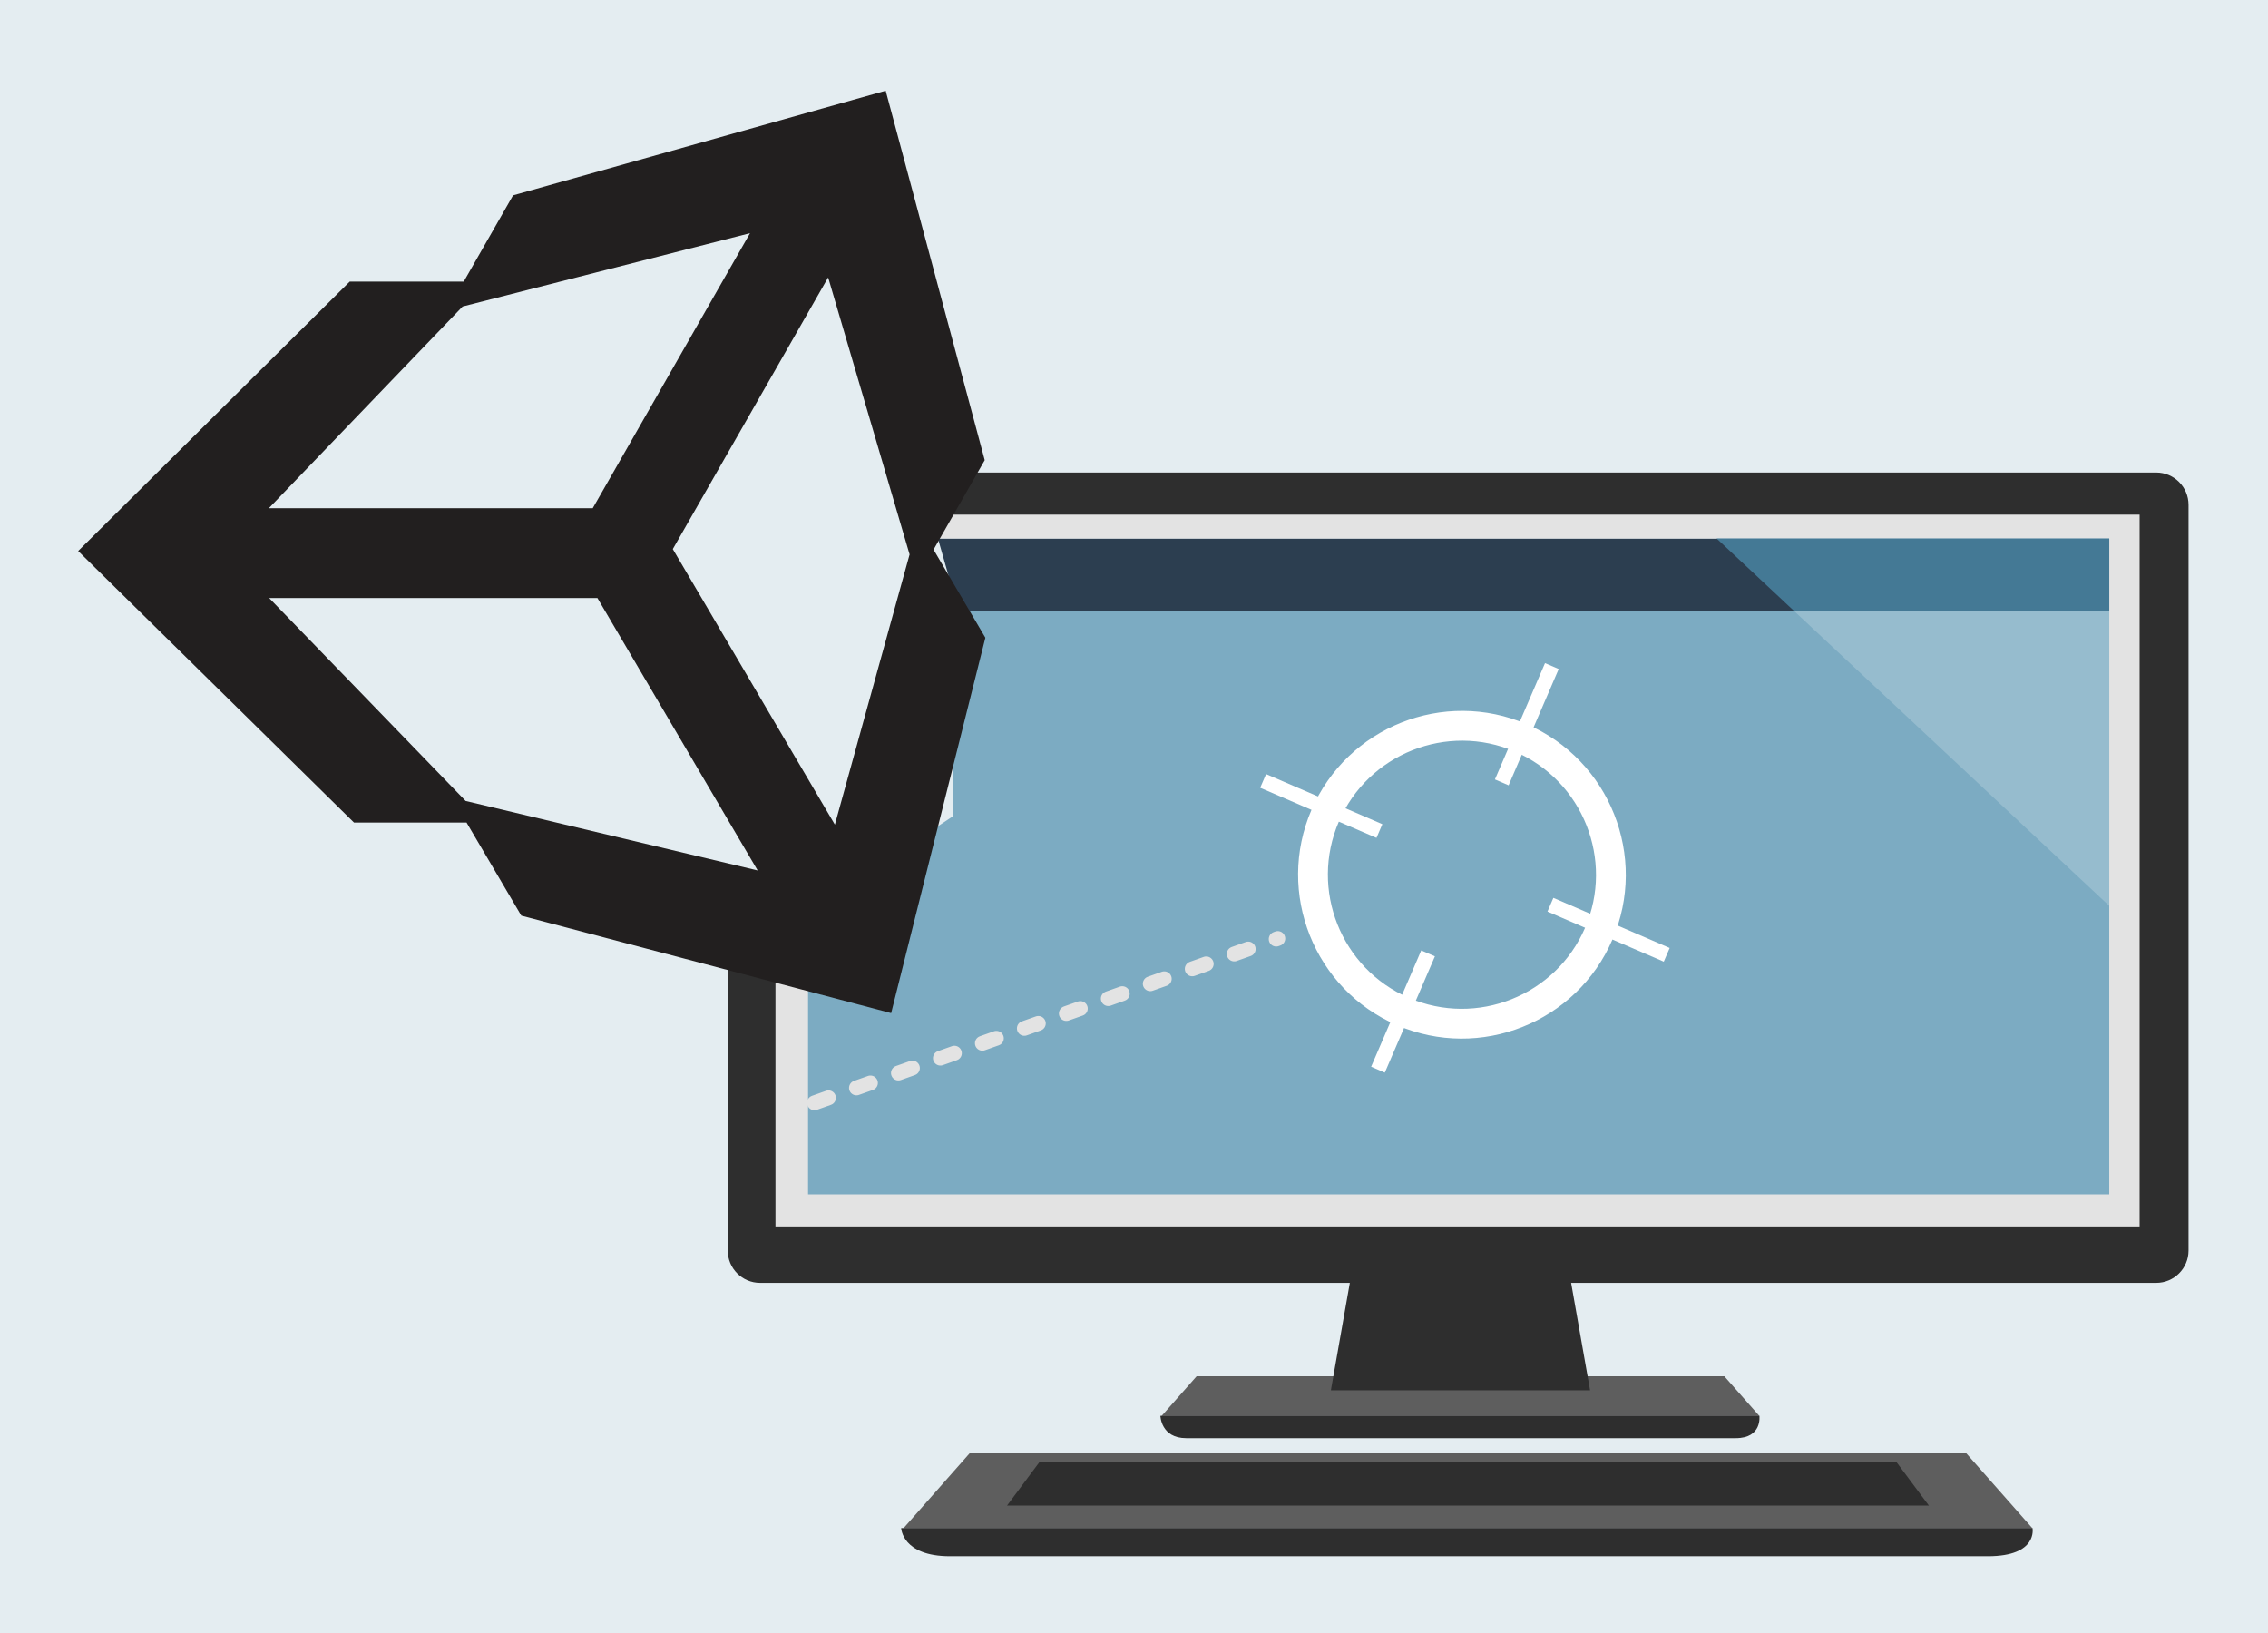
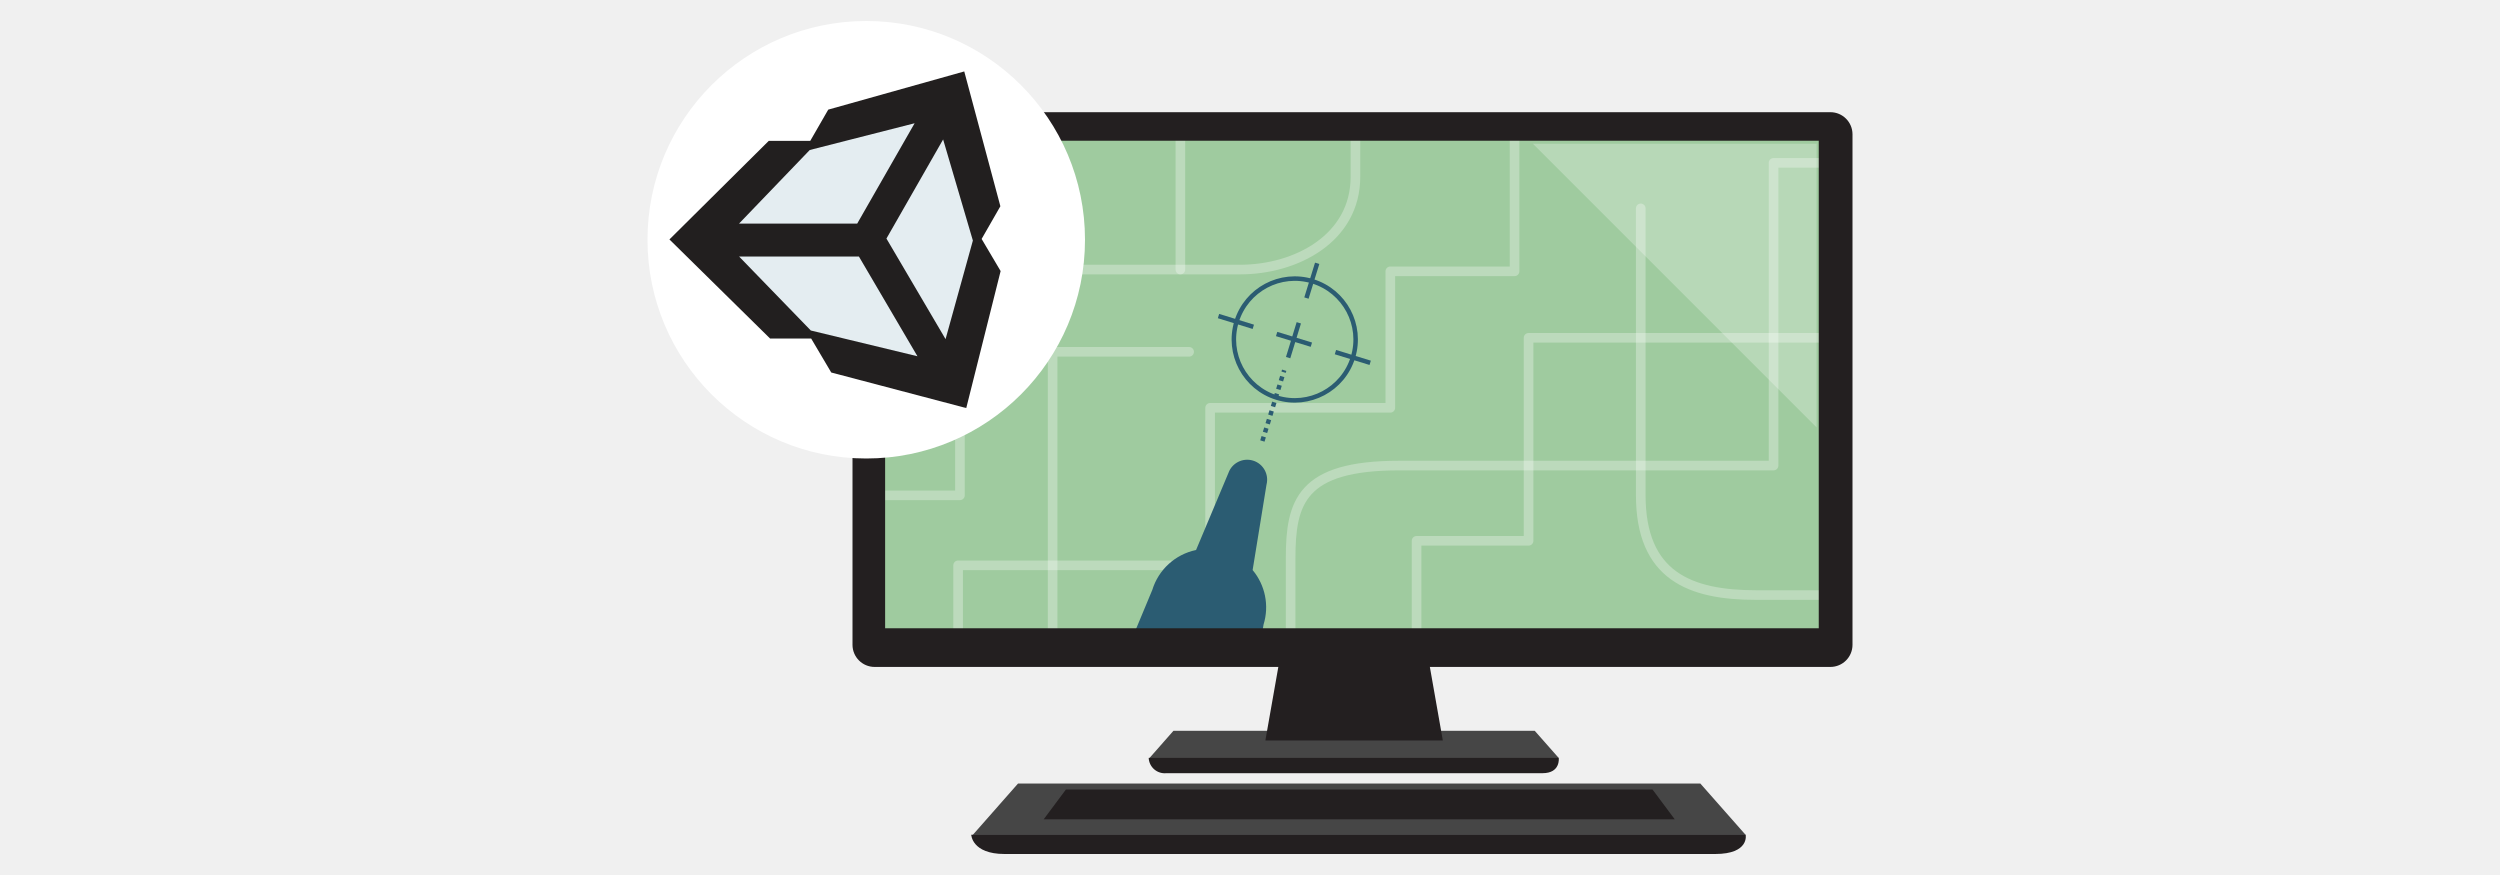
- <svg xmlns="http://www.w3.org/2000/svg" xmlns:xlink="http://www.w3.org/1999/xlink" version="1.1" id="Layer_1" x="0px" y="0px" viewBox="0 0 200 144" style="enable-background:new 0 0 200 144;" xml:space="preserve">
-   <style type="text/css">
- 	.st0{fill:#E4EDF1;}
- 	.st1{fill:#E3E3E3;}
- 	.st2{fill:#5E5E5E;}
- 	.st3{fill:#2E2E2E;}
- 	.st4{fill:#7CABC2;}
- 	.st5{fill:#96BCCE;}
- 	.st6{fill:#2C3E50;}
- 	.st7{clip-path:url(#SVGID_2_);fill:#447995;}
- 	.st8{fill:#FFFFFF;}
- 	
- 		.st9{fill-rule:evenodd;clip-rule:evenodd;fill:none;stroke:#E3E3E3;stroke-width:1.309;stroke-linecap:round;stroke-linejoin:round;stroke-miterlimit:10;stroke-dasharray:1.309,2.618;}
- 	.st10{fill:#5D5D5D;}
- 	.st11{fill:#C7C7C7;}
- 	.st12{fill:none;stroke:#909090;stroke-width:1.174;stroke-miterlimit:10;stroke-dasharray:2.349,3.523;}
- 	.st13{fill:#395B71;}
- 	.st14{fill-rule:evenodd;clip-rule:evenodd;fill:#395B71;}
- 	.st15{fill-rule:evenodd;clip-rule:evenodd;fill:#2E2E2E;}
- 	.st16{fill:#2C3E58;}
- 	.st17{fill:#447995;}
- 	.st18{fill:none;}
- 	.st19{fill:#4889A8;}
- 	.st20{fill:#929090;}
- 	.st21{fill:#96BBCD;}
- 	.st22{fill:#3A5C71;}
- 	.st23{fill:#757575;}
- 	.st24{fill:#682A7A;}
- 	.st25{fill:#478AA9;}
- 	.st26{fill:#672A79;}
- 	.st27{fill:#334D63;}
- 	.st28{fill:#5D5F5E;}
- 	.st29{fill:#FAB516;}
- 	.st30{fill:#F5891F;}
- 	.st31{fill:#CB6D29;}
- 	.st32{fill:#171717;}
- 	.st33{fill:#CADEE6;}
- 	.st34{opacity:0.41;fill:#929090;}
- 	.st35{clip-path:url(#SVGID_4_);}
- 	.st36{clip-path:url(#SVGID_6_);}
- 	.st37{fill:#FE8B0C;}
- 	.st38{fill:#231F20;}
- 	.st39{fill:#909090;}
- 	.st40{fill:#2E2E2E;stroke:#8F8F8F;stroke-width:0.751;stroke-miterlimit:10;}
- 	.st41{fill:#8F8F8F;}
- 	.st42{fill:#C6C6C6;}
- 	.st43{fill:#777677;}
- 	.st44{fill:#D9DCE1;}
- 	.st45{clip-path:url(#SVGID_8_);}
- 	.st46{fill:none;stroke:#909090;stroke-miterlimit:10;stroke-dasharray:2,2;}
- 	.st47{fill:#ACACAC;}
- 	.st48{fill-rule:evenodd;clip-rule:evenodd;fill:#7CABC2;}
- 	.st49{fill-rule:evenodd;clip-rule:evenodd;fill:#478AA9;}
- 	.st50{clip-path:url(#SVGID_10_);}
- 	.st51{clip-path:url(#SVGID_12_);}
- 	.st52{fill:#7DB912;}
- 	.st53{fill:#B2B9C2;}
- 	.st54{fill:#B0CDDA;}
- 	.st55{clip-path:url(#SVGID_14_);fill:#333333;}
- 	.st56{clip-path:url(#SVGID_14_);fill:none;}
- 	.st57{clip-path:url(#SVGID_14_);fill:#7DB912;}
- 	.st58{clip-path:url(#SVGID_14_);fill:#FFFFFF;}
- 	.st59{clip-path:url(#SVGID_16_);fill:#333333;}
- 	.st60{clip-path:url(#SVGID_16_);fill:none;}
- 	.st61{clip-path:url(#SVGID_16_);fill:#395B71;}
- 	.st62{clip-path:url(#SVGID_16_);fill:#FFFFFF;}
- 	.st63{clip-path:url(#SVGID_16_);fill:#D1D2D2;}
- 	.st64{clip-path:url(#SVGID_18_);fill:#333333;}
- 	.st65{clip-path:url(#SVGID_18_);fill:none;}
- 	.st66{clip-path:url(#SVGID_18_);fill:#478AA9;}
- 	.st67{clip-path:url(#SVGID_18_);fill:#FFFFFF;}
- 	.st68{fill:#F58B20;}
- 	.st69{fill:#2B2B2B;}
- 	.st70{fill:#3B77AD;}
- 	.st71{fill:#F7CD13;}
- 	.st72{fill:#464646;}
- 	.st73{fill:#929497;}
- 	.st74{fill:#A6A8AB;}
- 	.st75{fill:#2F75BB;}
- 	.st76{fill:none;stroke:#757575;stroke-width:0.502;stroke-miterlimit:10;}
- 	.st77{fill:#3C88C6;}
- 	.st78{fill:#E4CB58;}
- 	.st79{fill:#58595B;}
- 	.st80{fill:#007ACC;}
- 	.st81{fill:#E4E4E5;}
- 	.st82{fill:#E73F24;}
- 	.st83{fill:#F58B23;}
- 	.st84{fill:#ADADAD;}
- 	.st85{fill:#959595;}
- 	.st86{fill-rule:evenodd;clip-rule:evenodd;fill:none;stroke:#E3E3E3;stroke-width:1.16;stroke-miterlimit:10;}
- 	.st87{fill-rule:evenodd;clip-rule:evenodd;fill:none;stroke:#4889A8;stroke-width:1.16;stroke-miterlimit:10;}
- 	.st88{fill-rule:evenodd;clip-rule:evenodd;fill:none;stroke:#0C8A44;stroke-width:1.16;stroke-miterlimit:10;}
- 	.st89{fill:#DB58DB;}
- 	.st90{fill:#B4079C;}
- 	.st91{fill:#9A37AF;}
- 	.st92{fill:#721481;}
- 	.st93{fill:#73AA24;}
- 	.st94{fill:#05930C;}
- 	.st95{fill:#2581BF;}
- 	.st96{fill:#004E8C;}
- 	.st97{fill:none;stroke:#909090;stroke-width:0.92;stroke-miterlimit:10;}
- 	.st98{fill:none;stroke:#909090;stroke-width:0.949;stroke-miterlimit:10;}
- 	.st99{fill:none;stroke:#909090;stroke-width:0.899;stroke-miterlimit:10;}
- 	.st100{fill:none;stroke:#909090;stroke-width:0.848;stroke-miterlimit:10;}
- 	.st101{fill:none;stroke:#909090;stroke-width:0.797;stroke-miterlimit:10;}
- 	.st102{fill:none;stroke:#909090;stroke-width:0.747;stroke-miterlimit:10;}
- 	.st103{fill:none;stroke:#909090;stroke-width:0.696;stroke-miterlimit:10;}
- 	.st104{fill:none;stroke:#447995;stroke-miterlimit:10;}
- 	.st105{fill:#FFFFFF;stroke:#96BCCE;stroke-width:0.75;stroke-miterlimit:10;}
- 	.st106{clip-path:url(#SVGID_20_);}
- 	.st107{fill:#08BBF1;}
- 	.st108{fill:#0AA5E2;}
- 	.st109{fill:#B2D7F0;}
- 	.st110{fill:#181717;}
- 	.st111{fill:#F3AF21;}
- 	.st112{fill:none;stroke:#5D5D5D;stroke-width:0.835;stroke-miterlimit:10;}
- 	.st113{fill:none;stroke:#5D5D5D;stroke-width:1.353;stroke-miterlimit:10;}
- 	.st114{fill-rule:evenodd;clip-rule:evenodd;fill:#7DB912;}
- 	.st115{fill:#333333;}
- 	.st116{fill:none;stroke:#FFFFFF;stroke-width:0.225;stroke-linecap:round;stroke-linejoin:round;stroke-miterlimit:10;}
- 	.st117{fill:#737374;}
- 	.st118{fill:#515050;}
- 	.st119{fill:none;stroke:#000000;stroke-width:0.45;stroke-miterlimit:1;}
- 	.st120{fill:#619BB5;}
- 	.st121{fill:none;stroke:#395B71;stroke-width:0.234;stroke-miterlimit:10;}
- 	.st122{fill:#32383D;}
- 	.st123{fill:#00BCF2;}
- 	.st124{fill:#2C2737;}
- 	.st125{fill:#201D29;}
- 	.st126{fill:#22BAED;}
- 	.st127{fill:#221F1F;}
- 	.st128{clip-path:url(#SVGID_22_);}
- 	.st129{clip-path:url(#SVGID_24_);}
- 	.st130{fill:#5E615F;}
- 	.st131{fill:none;stroke:#767676;stroke-width:0.199;stroke-miterlimit:10;}
- 	.st132{fill:#699F63;}
- 	.st133{fill-rule:evenodd;clip-rule:evenodd;fill:#333333;}
- 	.st134{fill-rule:evenodd;clip-rule:evenodd;fill:#699F63;}
- 	.st135{clip-path:url(#XMLID_3_);}
- 	.st136{fill:url(#SVGID_25_);}
- 	.st137{fill:url(#SVGID_26_);}
- 	.st138{fill:url(#SVGID_27_);}
- 	.st139{fill:url(#SVGID_28_);}
- 	.st140{fill:url(#SVGID_29_);}
- 	.st141{fill:url(#SVGID_30_);}
- 	.st142{fill:#00890B;}
- 	.st143{clip-path:url(#SVGID_32_);}
- 	.st144{fill:#515150;}
- 	.st145{fill:#457994;}
- 	.st146{fill:#F16424;}
- 	.st147{fill:#8B6AB1;}
- 	.st148{fill:#5C2D91;}
- 	.st149{clip-path:url(#SVGID_34_);fill:#447995;}
- </style>
-   <rect x="0" class="st0" width="200" height="144" />
-   <g>
-     <g>
-       <rect x="66.532" y="43.645" class="st1" width="124.73" height="66.219" />
-       <g>
-         <polygon class="st2" points="155.149,124.863 102.432,124.863 105.52,121.362 152.06,121.362    " />
-         <path class="st3" d="M153.064,126.819c-2.355,0-46.218,0-48.457,0c-2.239,0-2.278-1.969-2.278-1.969h52.82     C155.149,124.85,155.419,126.819,153.064,126.819z" />
-         <polygon class="st3" points="140.219,122.598 117.361,122.598 119.215,112.095 138.366,112.095    " />
-         <path class="st3" d="M190.144,41.668H67.025c-1.573,0-2.849,1.275-2.849,2.849v65.759c0,1.573,1.275,2.849,2.849,2.849h123.119     c1.573,0,2.849-1.275,2.849-2.849V44.517C192.993,42.943,191.717,41.668,190.144,41.668z M188.677,108.15H68.383V45.379h120.295     V108.15z" />
-         <polygon class="st2" points="179.234,134.77 79.665,134.77 85.499,128.158 173.4,128.158    " />
-         <polygon class="st3" points="170.095,132.762 88.805,132.762 91.659,128.93 167.24,128.93    " />
-         <path class="st3" d="M175.296,137.229c-4.449,0-87.293,0-91.523,0c-4.23,0-4.303-2.484-4.303-2.484h99.763     C179.234,134.745,179.745,137.229,175.296,137.229z" />
-       </g>
-       <rect x="71.257" y="47.511" class="st4" width="114.744" height="57.81" />
-       <polygon class="st5" points="186.001,47.466 151.357,47.466 186.001,79.881   " />
-       <rect x="71.257" y="47.511" class="st6" width="114.744" height="6.39" />
-       <g>
-         <defs>
-           <rect id="SVGID_1_" x="71.257" y="47.511" width="114.744" height="6.39" />
-         </defs>
-         <clipPath id="SVGID_2_">
-           <use xlink:href="#SVGID_1_" style="overflow:visible;" />
-         </clipPath>
-         <polygon class="st7" points="186.001,47.466 151.357,47.466 186.001,79.881    " />
-       </g>
-     </g>
-     <g>
-       <g>
-         <path class="st8" d="M123.202,90.406c-7.317-3.153-10.705-11.671-7.553-18.988c3.153-7.317,11.671-10.705,18.988-7.553     c7.317,3.153,10.705,11.671,7.553,18.988C139.037,90.171,130.519,93.559,123.202,90.406z M133.598,66.278     c-5.987-2.58-12.956,0.193-15.536,6.179s0.192,12.956,6.179,15.536c5.987,2.58,12.956-0.193,15.536-6.179     C142.357,75.827,139.585,68.858,133.598,66.278z" />
-       </g>
-       <g>
-         <g>
-           <rect x="129.055" y="63.209" transform="matrix(0.3957 -0.9184 0.9184 0.3957 22.7088 162.2422)" class="st8" width="11.166" height="1.314" />
-         </g>
-         <g>
-           <rect x="118.139" y="88.543" transform="matrix(0.3957 -0.9184 0.9184 0.3957 -7.1542 167.5269)" class="st8" width="11.166" height="1.314" />
-         </g>
-         <g>
-           <rect x="141.19" y="76.408" transform="matrix(0.3957 -0.9184 0.9184 0.3957 10.4197 179.816)" class="st8" width="1.314" height="11.166" />
-         </g>
-         <g>
-           <rect x="115.856" y="65.492" transform="matrix(0.3957 -0.9184 0.9184 0.3957 5.1349 149.953)" class="st8" width="1.314" height="11.166" />
-         </g>
-       </g>
-     </g>
-     <line class="st9" x1="71.824" y1="97.243" x2="112.681" y2="82.76" />
+ <svg xmlns="http://www.w3.org/2000/svg" id="Layer_2" data-name="Layer 2" viewBox="0 0 400 140">
+   <defs>
+     <style>.cls-1,.cls-10,.cls-11,.cls-4,.cls-5,.cls-9{fill:none;}.cls-2{fill:#9fcb9f;}.cls-3{clip-path:url(#clip-path);}.cls-4,.cls-5{stroke:#fff;stroke-linecap:round;stroke-linejoin:round;stroke-width:1.54px;opacity:0.3;}.cls-4,.cls-8,.cls-9{fill-rule:evenodd;}.cls-6{fill:#464646;}.cls-7{fill:#231f20;}.cls-8{fill:#2b5c72;}.cls-10,.cls-11,.cls-9{stroke:#2b5c72;stroke-miterlimit:10;stroke-width:0.72px;}.cls-11{stroke-dasharray:0.72 0.72;}.cls-12,.cls-13{fill:#fff;}.cls-12{opacity:0.25;}.cls-14{fill:#e4edf1;}.cls-15{fill:#221f1f;}</style>
+     <clipPath id="clip-path">
+       <rect class="cls-1" x="139.87" y="19.34" width="154.26" height="84.27" />
+     </clipPath>
+   </defs>
+   <rect class="cls-2" x="139.87" y="19.34" width="154.26" height="84.27" />
+   <g class="cls-3">
+     <polyline class="cls-4" points="168.42 104.44 168.42 56.29 190.26 56.29" />
+     <polyline class="cls-4" points="242.33 19.62 242.33 43.41 222.45 43.41 222.45 65.25 193.62 65.25 193.62 90.45 153.3 90.45 153.3 105.56" />
+     <path class="cls-4" d="M138.75,79.25h14.84V61.05c0-7.84,3.64-17.92,17.36-17.92h27.44c9,0,18.48-5,18.48-14.84v-16" />
+     <line class="cls-5" x1="188.86" y1="43.13" x2="188.86" y2="19.9" />
+     <polyline class="cls-4" points="168.98 43.13 168.98 30.82 150.5 30.82" />
+     <path class="cls-4" d="M206.5,105.84V89.33c0-9,1.68-14.84,17.36-14.84h59.91V26.06h14" />
+     <polyline class="cls-4" points="226.65 104.44 226.65 86.53 244.57 86.53 244.57 54.05 299.16 54.05" />
+     <path class="cls-4" d="M292.72,95.21H281c-10.64,0-18.48-3.08-18.48-16V33.34" />
  </g>
-   <polygon class="st0" points="48,24 36,28 20,44 24,56 40,72 72,80 84,72 84,52 76,24 76,12 " />
-   <path class="st127" d="M82.325,48.467l4.512-7.89L78.102,8l-32.858,9.226l-4.351,7.608H30.837L6.894,48.589l24.32,23.943h9.928  l4.829,8.21l32.614,8.595l8.309-33.102L82.325,48.467z M40.796,27.027l25.344-6.466L52.269,44.818H23.706L40.796,27.027z   M41.06,70.628L23.736,52.736h28.948l14.128,24.021L41.06,70.628z M73.622,72.717L59.331,48.419l13.698-23.953l7.183,24.427  L73.622,72.717z" />
+   <polygon class="cls-6" points="249.4 121.28 183.92 121.28 187.75 116.93 245.56 116.93 249.4 121.28" />
+   <path class="cls-7" d="M246.81,123.71H186.62a2.57,2.57,0,0,1-2.83-2.45H249.4S249.73,123.71,246.81,123.71Z" />
+   <polygon class="cls-7" points="230.85 118.47 202.46 118.47 204.76 105.42 228.55 105.42 230.85 118.47" />
+   <polygon class="cls-6" points="279.31 133.59 155.64 133.59 162.88 125.37 272.06 125.37 279.31 133.59" />
+   <polygon class="cls-7" points="267.96 131.09 166.99 131.09 170.54 126.33 264.41 126.33 267.96 131.09" />
+   <path class="cls-7" d="M274.42,136.64H160.74c-5.25,0-5.34-3.08-5.34-3.08H279.31S279.95,136.64,274.42,136.64Z" />
+   <path class="cls-8" d="M202,100.92l.17-1a9.3,9.3,0,0,0-1.75-8.71l2.22-13.66a3.19,3.19,0,0,0-6.09-1.88L191.37,88a9.31,9.31,0,0,0-7,6.38l-2.71,6.51Z" />
+   <path class="cls-7" d="M292.86,17.95H139.94a3.54,3.54,0,0,0-3.54,3.54v81.68a3.54,3.54,0,0,0,3.54,3.54H292.86a3.54,3.54,0,0,0,3.54-3.54V21.48A3.54,3.54,0,0,0,292.86,17.95ZM291,100.52H141.62v-78H291Z" />
+   <path class="cls-9" d="M197.85,51.46A9.74,9.74,0,1,0,210,45,9.74,9.74,0,0,0,197.85,51.46Z" />
+   <line class="cls-10" x1="194.96" y1="50.57" x2="200.53" y2="52.29" />
+   <line class="cls-10" x1="213.67" y1="56.34" x2="219.23" y2="58.05" />
+   <line class="cls-10" x1="209.03" y1="47.69" x2="210.75" y2="42.13" />
+   <line class="cls-10" x1="206.1" y1="57.22" x2="207.81" y2="51.65" />
+   <line class="cls-11" x1="201.98" y1="70.56" x2="205.47" y2="59.24" />
+   <line class="cls-10" x1="204.26" y1="53.44" x2="209.82" y2="55.15" />
+   <polygon class="cls-12" points="290.65 68.38 290.65 23 245.27 23 290.65 68.38" />
+   <path class="cls-13" d="M138.6,3.36a35,35,0,1,1-35,35,35,35,0,0,1,35-35" />
+   <polygon class="cls-14" points="134.33 22.02 126.39 24.67 115.79 35.27 118.44 43.22 128.13 52.9 150.23 59.11 156.49 53.22 157.21 40.31 152.88 22.02 152.88 14.08 134.33 22.02" />
+   <path class="cls-15" d="M157.06,38.23l3-5.23-5.78-21.57-21.76,6.11-2.88,5H123L107.11,38.31l16.11,15.86h6.57L133,59.6l21.6,5.69,5.5-21.92ZM129.56,24l16.78-4.28-9.19,16.06H118.24Zm.17,28.88L118.26,41.05h19.17L146.79,57Zm21.56,1.38-9.46-16.09,9.07-15.86,4.76,16.18Z" />
</svg>
